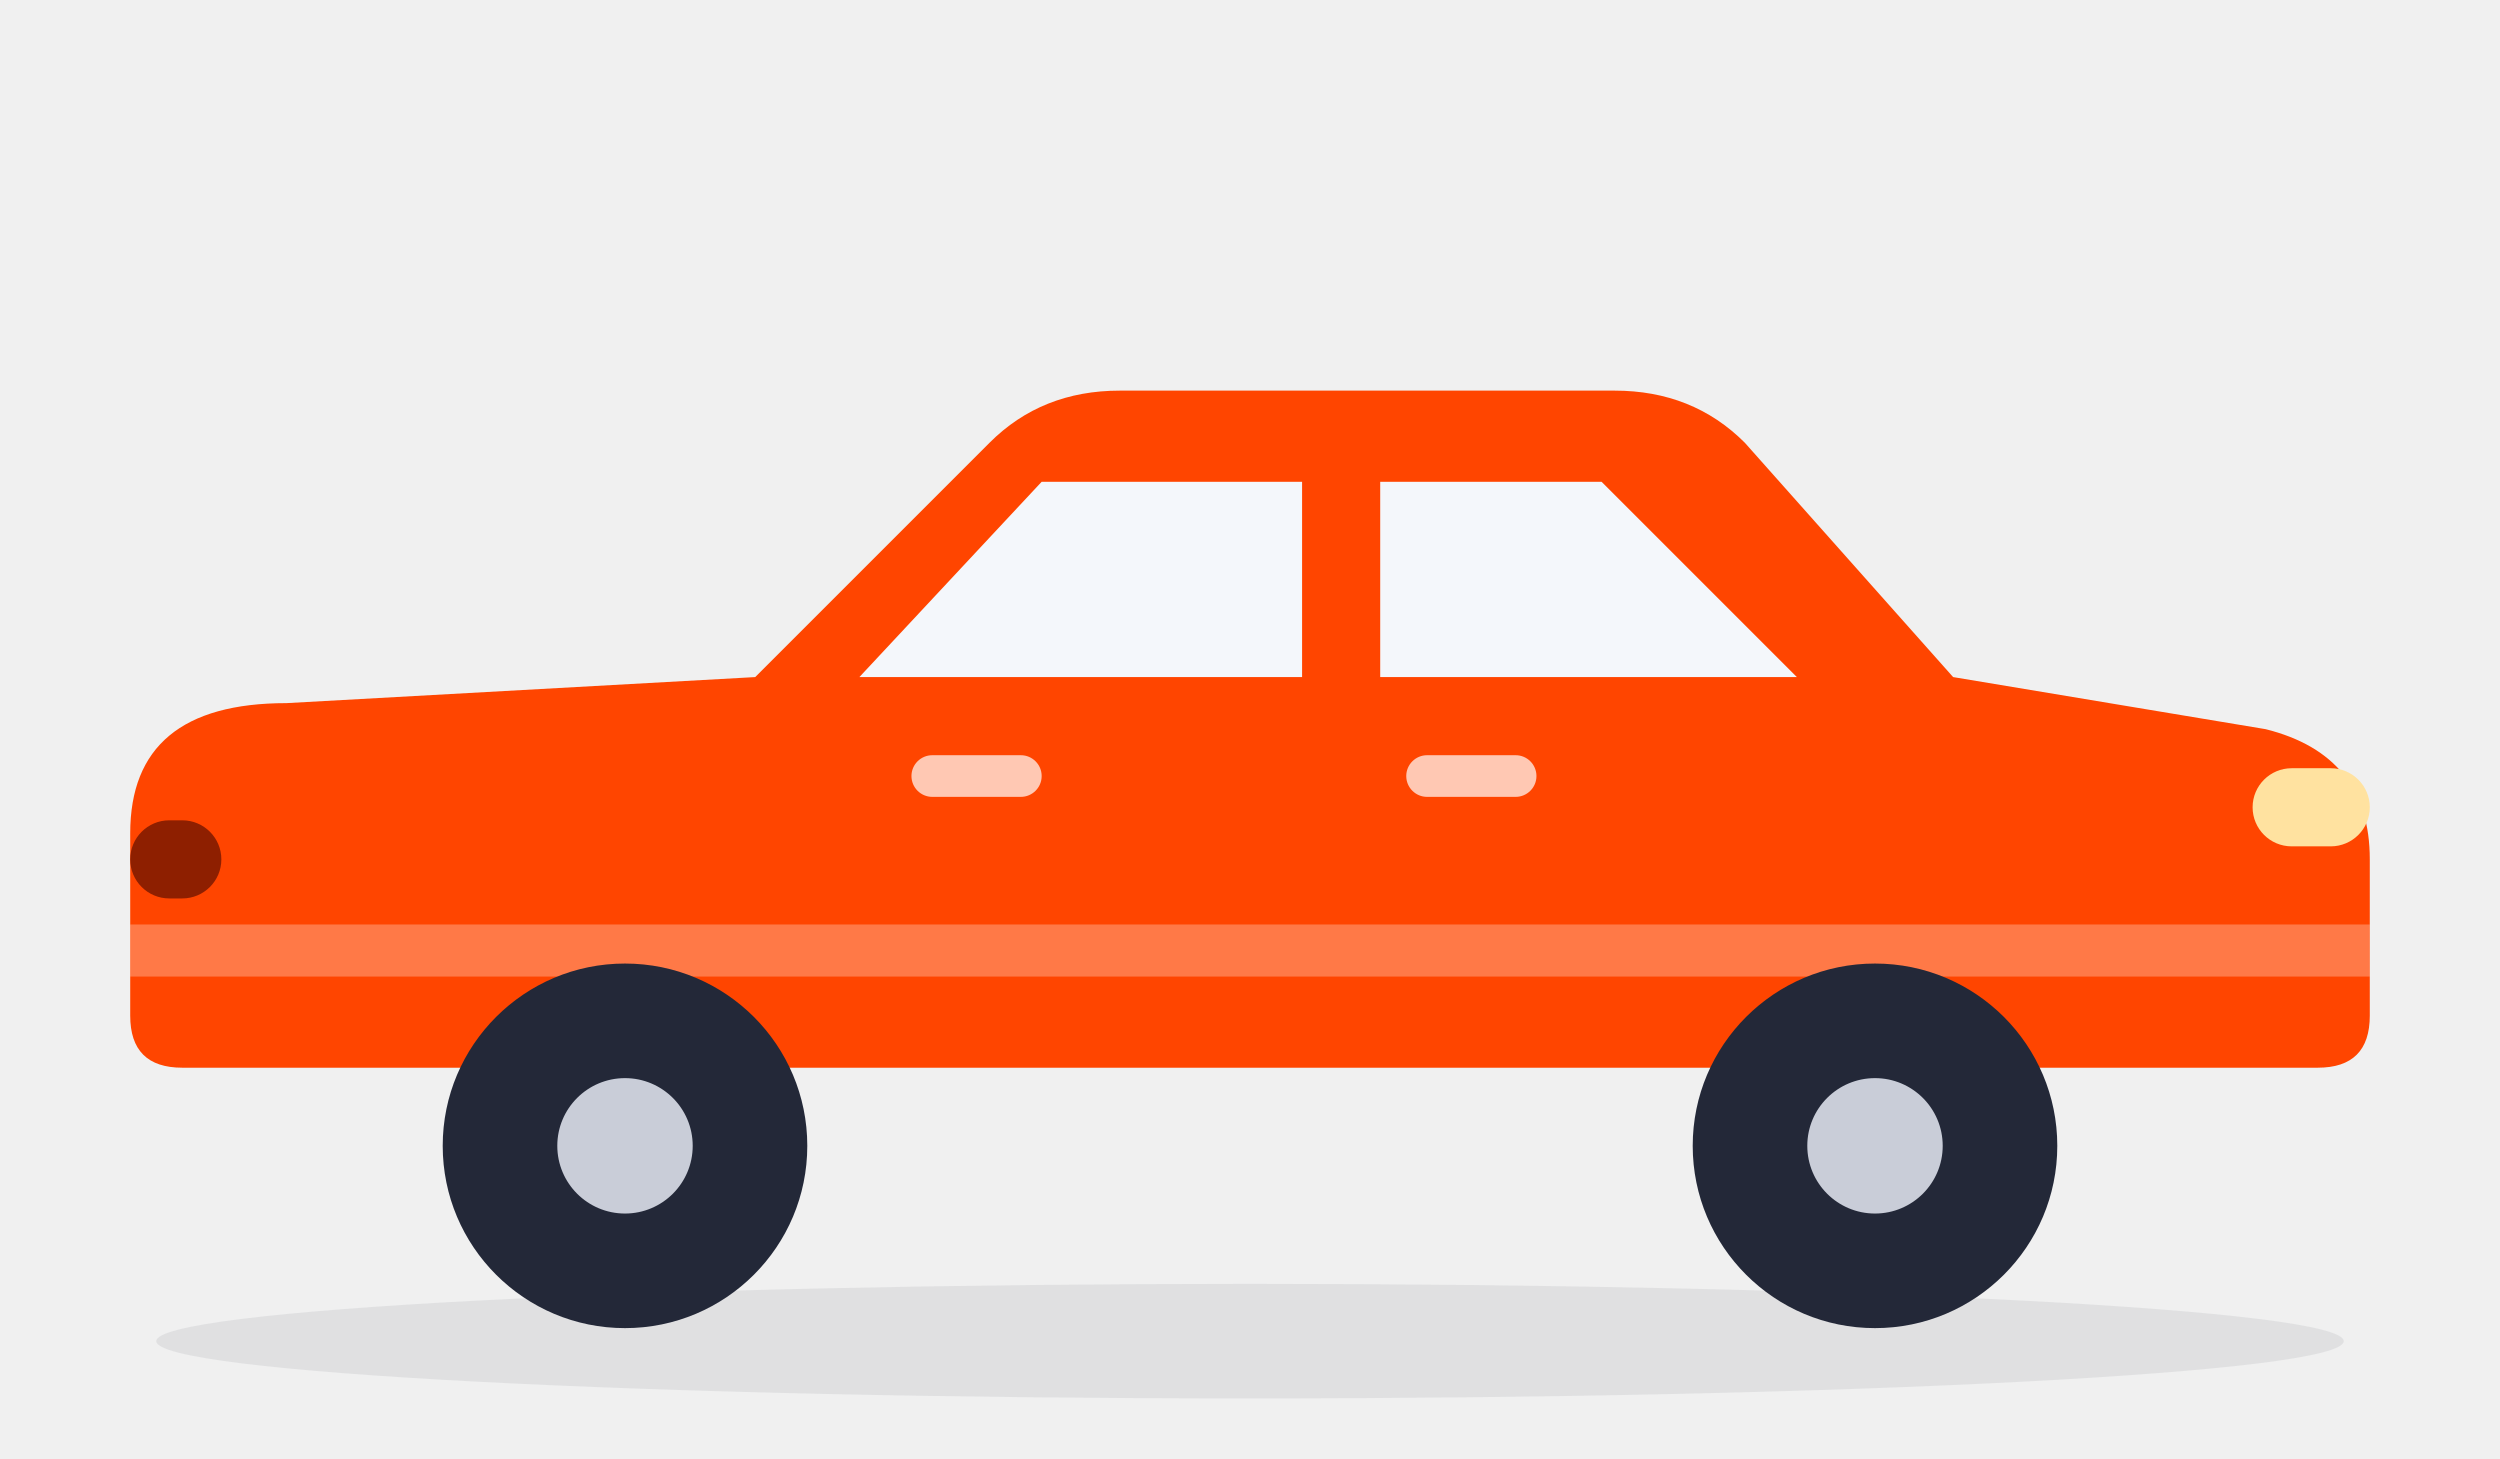
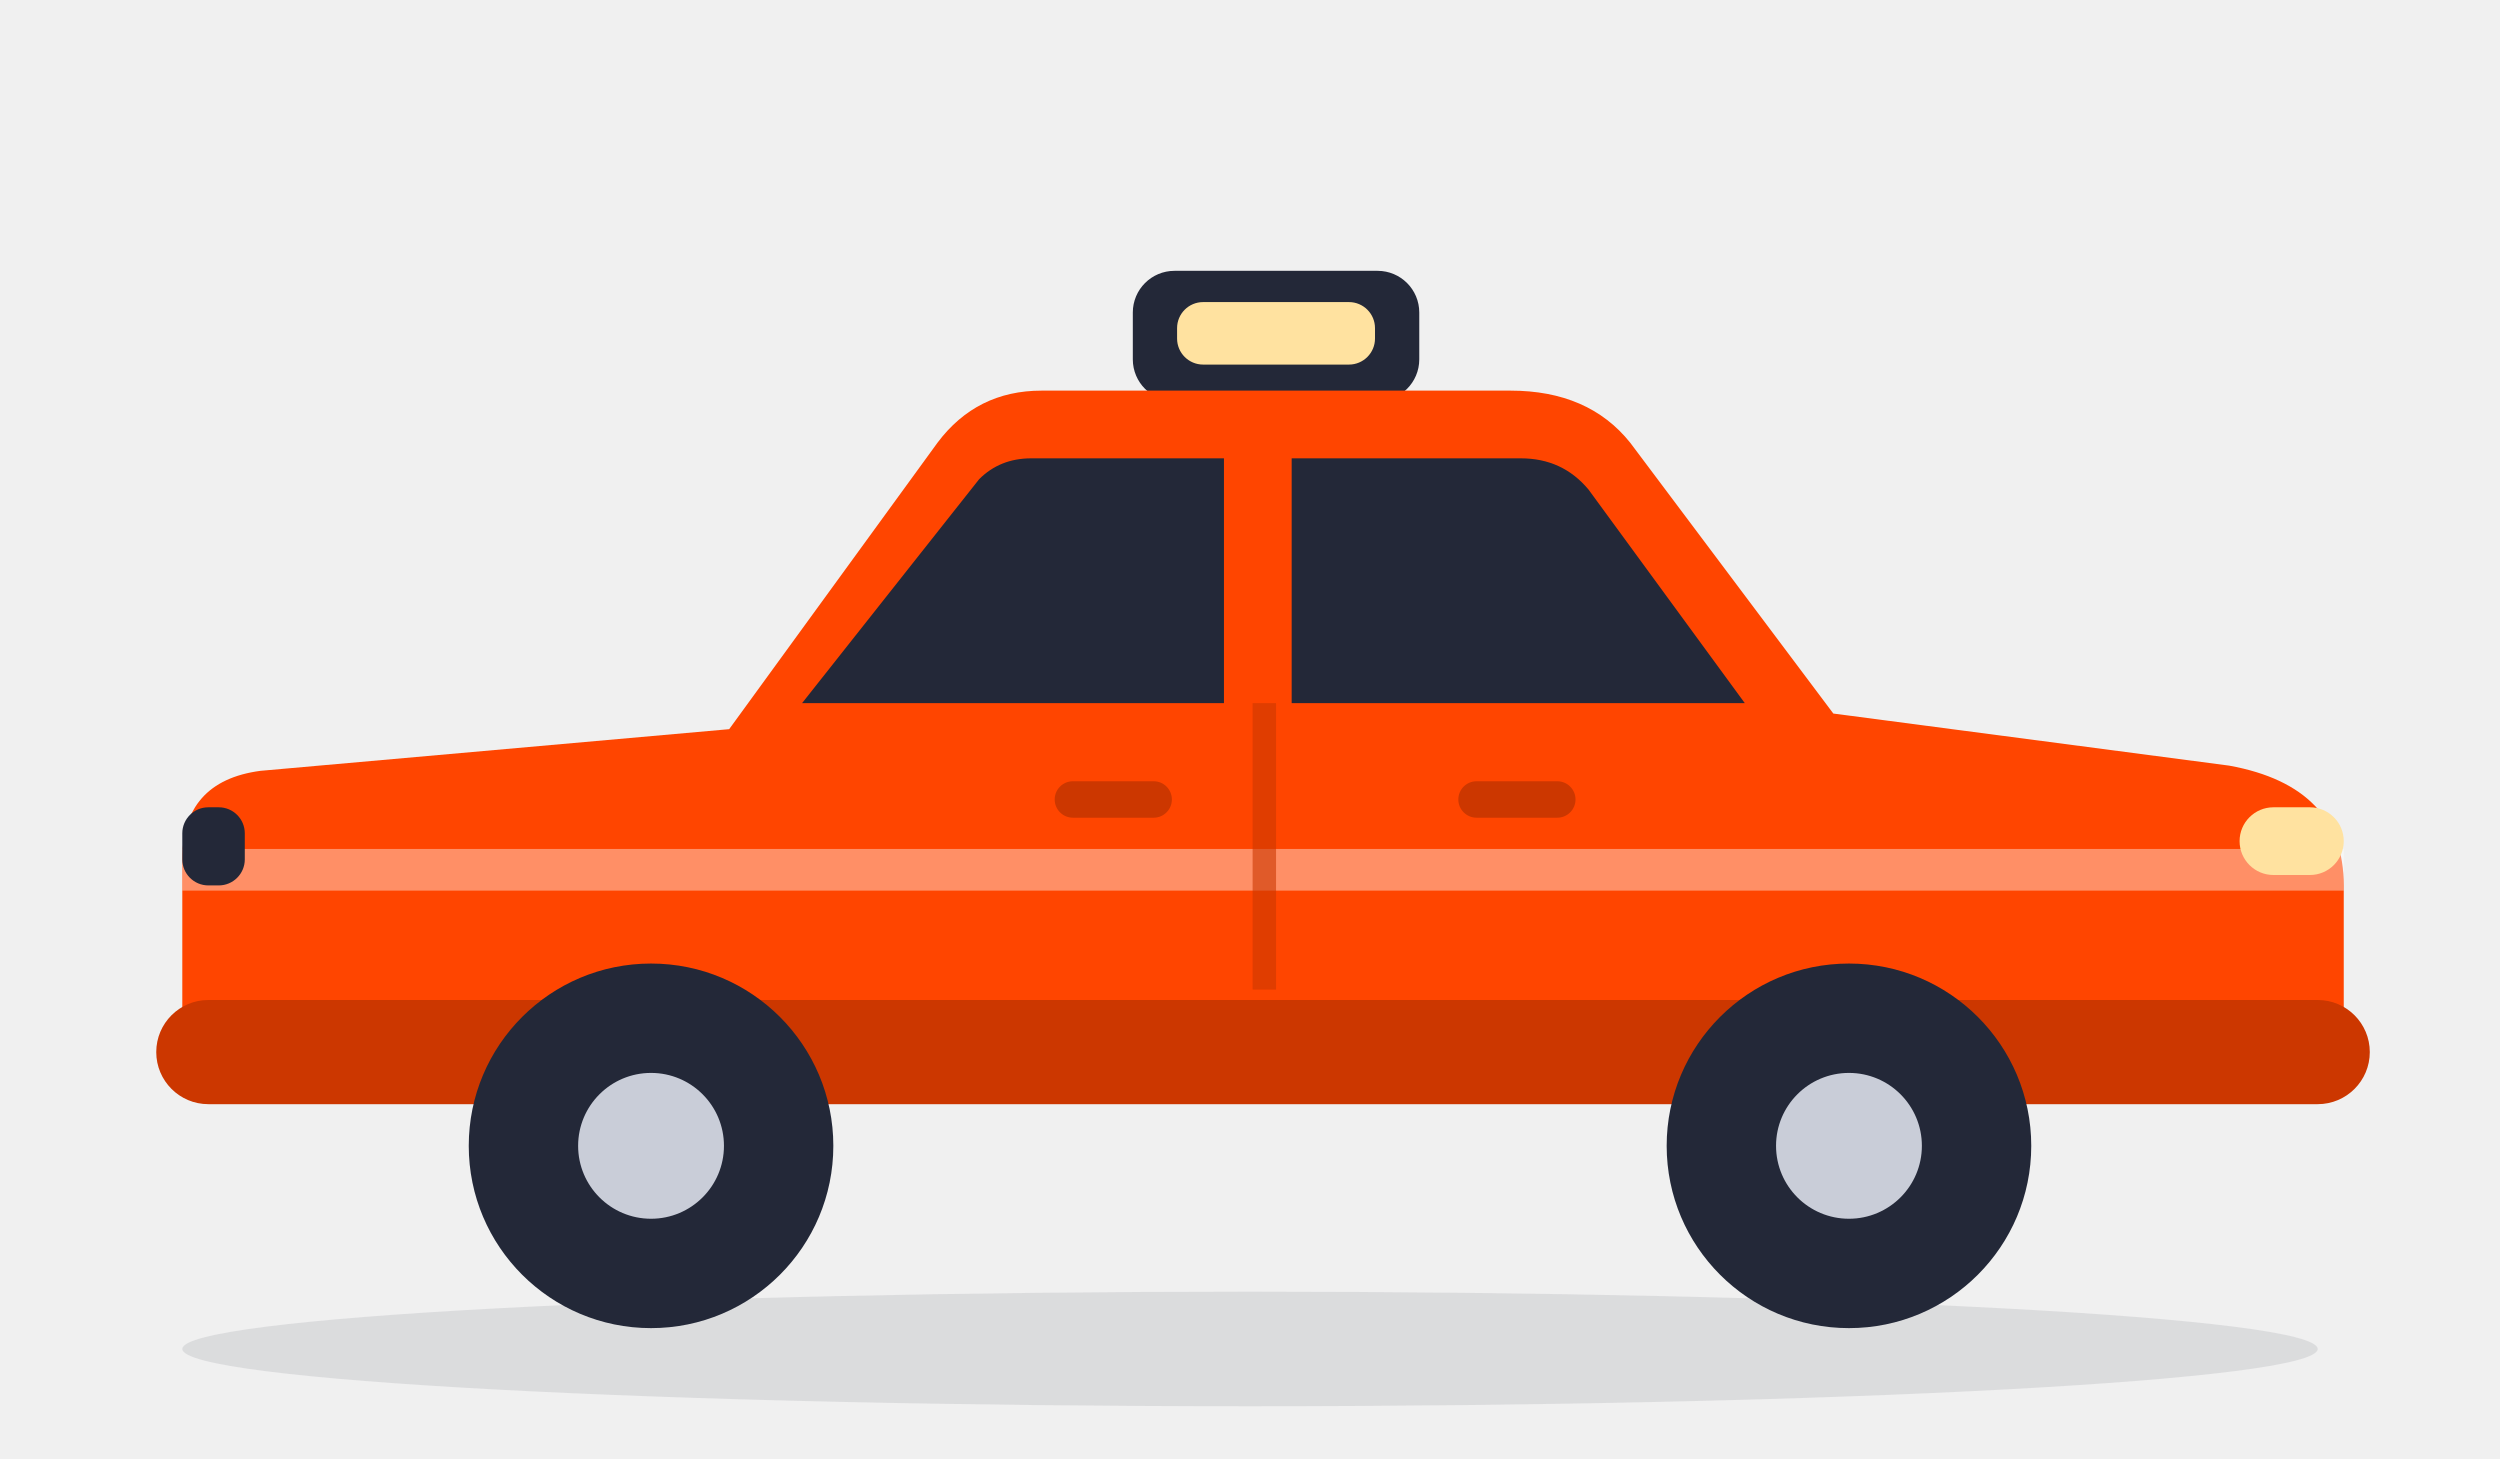
<svg xmlns="http://www.w3.org/2000/svg" viewBox="0 0 96 56">
-   <ellipse cx="48" cy="51.5" rx="42" ry="2.2" fill="#232838" opacity="0.08" />
-   <path d="M5 39 L5 32 Q5 27 11 27 L29 26 L38 17 Q40 15 43 15 L62 15 Q65 15 67 17 L75 26 L87 28 Q91 29 91 33 L91 39 Q91 41 89 41 L7 41 Q5 41 5 39 Z" fill="#FF4500" />
-   <path d="M33 26 L40 18.5 L50 18.5 L50 26 Z" fill="#F4F7FB" />
-   <path d="M53 18.5 L61.5 18.5 L69 26 L53 26 Z" fill="#F4F7FB" />
-   <rect x="5" y="35.5" width="86" height="2" fill="#FFFFFF" opacity="0.28" />
-   <rect x="54" y="29" width="5" height="1.6" rx="0.8" fill="#FFFFFF" opacity="0.7" />
-   <rect x="35" y="29" width="5" height="1.6" rx="0.8" fill="#FFFFFF" opacity="0.7" />
-   <rect x="86.5" y="29.5" width="4.5" height="3" rx="1.5" fill="#FFE2A0" />
-   <rect x="5" y="31.5" width="3.5" height="3" rx="1.5" fill="#8E1F00" />
-   <circle cx="24" cy="44" r="7" fill="#232838" />
-   <circle cx="24" cy="44" r="2.6" fill="#C9CDD8" />
-   <circle cx="72" cy="44" r="7" fill="#232838" />
-   <circle cx="72" cy="44" r="2.6" fill="#C9CDD8" />
+   <ellipse cx="48" cy="51.8" rx="41" ry="2.2" fill="#232838" opacity="0.10" />
+   <rect x="43.5" y="10.4" width="11" height="5" rx="1.6" fill="#232838" />
+   <rect x="45.2" y="11.6" width="7.6" height="2.4" rx="1" fill="#FFE2A0" />
+   <path d="M7 42 L7 33 Q7 30 10 29.6 L28 28 L36 17 Q37.5 15 40 15 L58 15 Q61 15 62.6 17 L70.4 27.4 L85.6 29.4 Q90 30.2 90 34 L90 40 Q90 42 88 42 Z" fill="#FF4500" />
+   <path d="M30.8 27 L37.6 18.4 Q38.4 17.6 39.6 17.6 L47 17.6 L47 27 Z" fill="#232838" />
+   <path d="M49.6 17.6 L58.4 17.6 Q60 17.6 61 18.8 L67 27 L49.6 27 Z" fill="#232838" />
+   <rect x="7" y="32.6" width="83" height="1.6" fill="#FFFFFF" opacity="0.4" />
+   <rect x="48.1" y="27" width="0.9" height="11" fill="#CC3700" opacity="0.6" />
+   <rect x="40.5" y="30" width="4.5" height="1.4" rx="0.7" fill="#CC3700" />
+   <rect x="56" y="30" width="4.5" height="1.4" rx="0.7" fill="#CC3700" />
+   <rect x="6" y="38.4" width="85" height="4" rx="2" fill="#CC3700" />
+   <rect x="86" y="31" width="4" height="2.6" rx="1.3" fill="#FFE2A0" />
+   <rect x="7" y="31" width="2.4" height="3" rx="1" fill="#232838" />
+   <circle cx="25" cy="44" r="7" fill="#232838" />
+   <circle cx="25" cy="44" r="2.8" fill="#C9CDD8" />
+   <circle cx="71" cy="44" r="7" fill="#232838" />
+   <circle cx="71" cy="44" r="2.8" fill="#C9CDD8" />
</svg>
